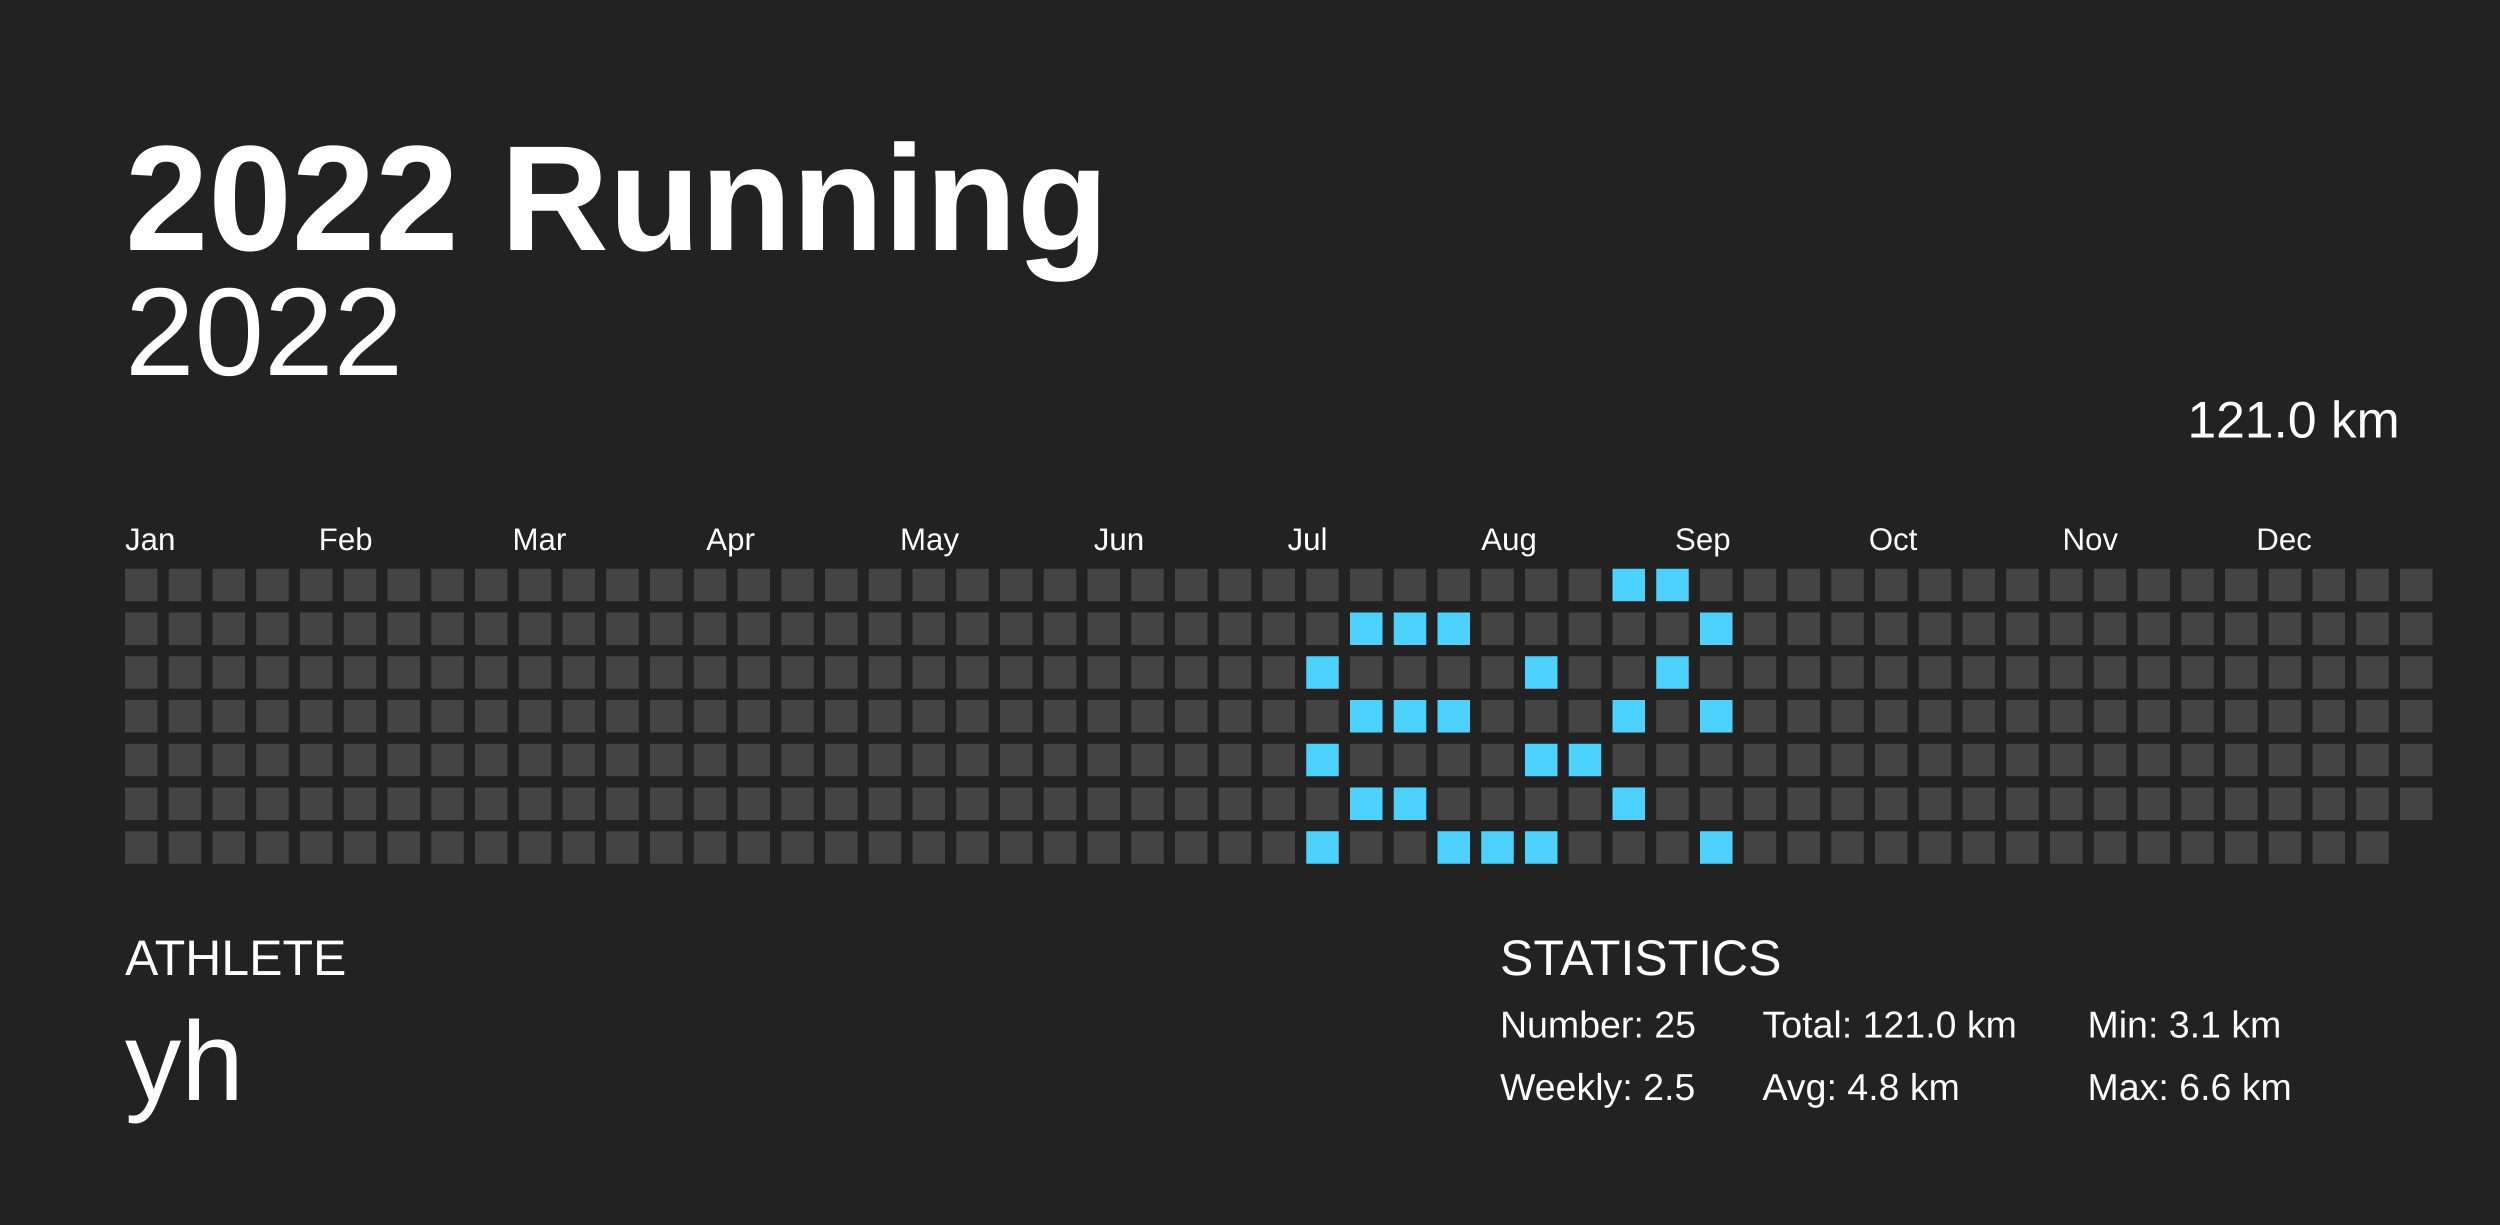
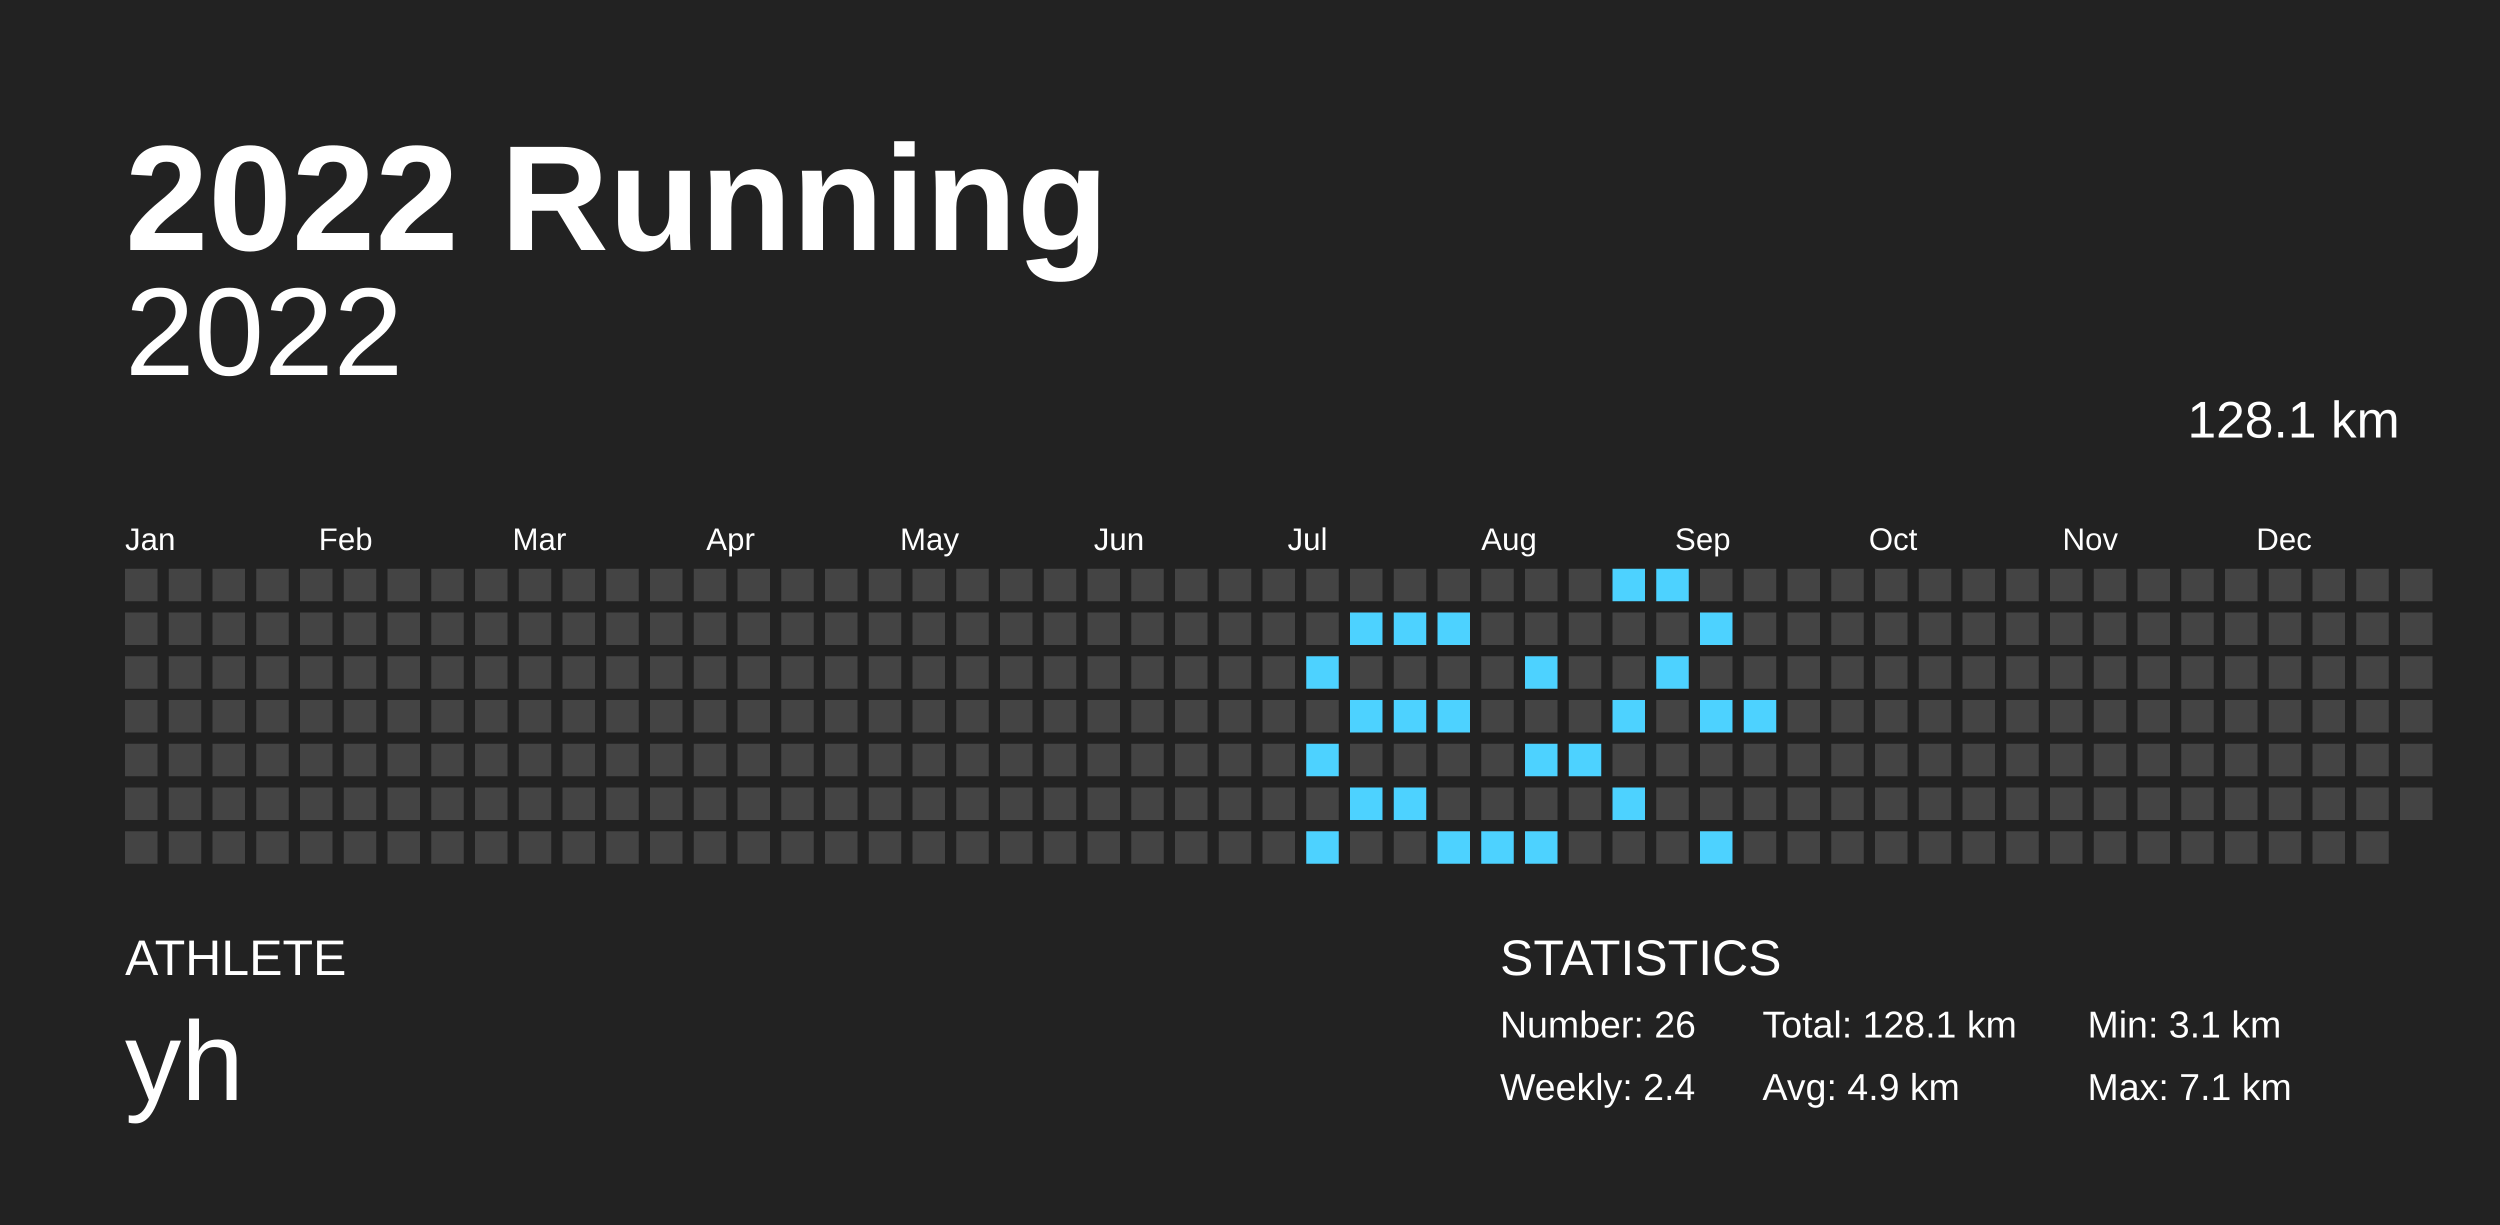
<svg xmlns="http://www.w3.org/2000/svg" baseProfile="full" height="98mm" version="1.1" viewBox="0,0,200,98" width="200mm">
  <defs />
  <rect fill="#222222" height="98" width="200" x="0" y="0" />
  <text fill="#FFFFFF" style="font-size:12px; font-family:Arial; font-weight:bold;" x="10" y="20">2022 Running</text>
  <text fill="#FFFFFF" style="font-size:4px; font-family:Arial" x="10" y="78">ATHLETE</text>
  <text fill="#FFFFFF" style="font-size:9px; font-family:Arial" x="10" y="88">yh</text>
  <text fill="#FFFFFF" style="font-size:4px; font-family:Arial" x="120" y="78">STATISTICS</text>
-   <text fill="#FFFFFF" style="font-size:3px; font-family:Arial" x="120" y="83">Number: 25</text>
-   <text fill="#FFFFFF" style="font-size:3px; font-family:Arial" x="120" y="88">Weekly: 2.5</text>
-   <text fill="#FFFFFF" style="font-size:3px; font-family:Arial" x="141" y="83">Total: 121.0 km</text>
-   <text fill="#FFFFFF" style="font-size:3px; font-family:Arial" x="141" y="88">Avg: 4.8 km</text>
+   <text fill="#FFFFFF" style="font-size:3px; font-family:Arial" x="120" y="83">Number: 26</text>
+   <text fill="#FFFFFF" style="font-size:3px; font-family:Arial" x="120" y="88">Weekly: 2.4</text>
+   <text fill="#FFFFFF" style="font-size:3px; font-family:Arial" x="141" y="83">Total: 128.1 km</text>
+   <text fill="#FFFFFF" style="font-size:3px; font-family:Arial" x="141" y="88">Avg: 4.9 km</text>
  <text fill="#FFFFFF" style="font-size:3px; font-family:Arial" x="167" y="83">Min: 3.1 km</text>
-   <text fill="#FFFFFF" style="font-size:3px; font-family:Arial" x="167" y="88">Max: 6.6 km</text>
+   <text fill="#FFFFFF" style="font-size:3px; font-family:Arial" x="167" y="88">Max: 7.1 km</text>
  <text alignment-baseline="hanging" fill="#FFFFFF" style="font-size:10.0px; font-family:Arial;" x="10" y="30">2022</text>
-   <text alignment-baseline="hanging" fill="#FFFFFF" style="font-size:4.125px; font-family:Arial;" x="175" y="35">121.0 km</text>
+   <text alignment-baseline="hanging" fill="#FFFFFF" style="font-size:4.125px; font-family:Arial;" x="175" y="35">128.1 km</text>
  <text fill="#FFFFFF" style="font-size:2.5px; font-family:Arial" x="10.0" y="44">Jan</text>
  <text fill="#FFFFFF" style="font-size:2.5px; font-family:Arial" x="25.5" y="44">Feb</text>
  <text fill="#FFFFFF" style="font-size:2.5px; font-family:Arial" x="41.0" y="44">Mar</text>
  <text fill="#FFFFFF" style="font-size:2.5px; font-family:Arial" x="56.5" y="44">Apr</text>
  <text fill="#FFFFFF" style="font-size:2.5px; font-family:Arial" x="72.0" y="44">May</text>
  <text fill="#FFFFFF" style="font-size:2.5px; font-family:Arial" x="87.5" y="44">Jun</text>
  <text fill="#FFFFFF" style="font-size:2.5px; font-family:Arial" x="103.0" y="44">Jul</text>
  <text fill="#FFFFFF" style="font-size:2.5px; font-family:Arial" x="118.5" y="44">Aug</text>
  <text fill="#FFFFFF" style="font-size:2.5px; font-family:Arial" x="134.0" y="44">Sep</text>
  <text fill="#FFFFFF" style="font-size:2.5px; font-family:Arial" x="149.5" y="44">Oct</text>
  <text fill="#FFFFFF" style="font-size:2.5px; font-family:Arial" x="165.0" y="44">Nov</text>
  <text fill="#FFFFFF" style="font-size:2.5px; font-family:Arial" x="180.5" y="44">Dec</text>
  <rect fill="#444444" height="2.6" width="2.6" x="10.0" y="45.5" />
  <rect fill="#444444" height="2.6" width="2.6" x="10.0" y="49.0" />
  <rect fill="#444444" height="2.6" width="2.6" x="10.0" y="52.5" />
  <rect fill="#444444" height="2.6" width="2.6" x="10.0" y="56.0" />
  <rect fill="#444444" height="2.6" width="2.6" x="10.0" y="59.5" />
  <rect fill="#444444" height="2.6" width="2.6" x="10.0" y="63.0" />
  <rect fill="#444444" height="2.6" width="2.6" x="10.0" y="66.5" />
  <rect fill="#444444" height="2.6" width="2.6" x="13.5" y="45.5" />
  <rect fill="#444444" height="2.6" width="2.6" x="13.5" y="49.0" />
  <rect fill="#444444" height="2.6" width="2.6" x="13.5" y="52.5" />
  <rect fill="#444444" height="2.6" width="2.6" x="13.5" y="56.0" />
  <rect fill="#444444" height="2.6" width="2.6" x="13.5" y="59.5" />
  <rect fill="#444444" height="2.6" width="2.6" x="13.5" y="63.0" />
  <rect fill="#444444" height="2.6" width="2.6" x="13.5" y="66.5" />
  <rect fill="#444444" height="2.6" width="2.6" x="17.0" y="45.5" />
  <rect fill="#444444" height="2.6" width="2.6" x="17.0" y="49.0" />
  <rect fill="#444444" height="2.6" width="2.6" x="17.0" y="52.5" />
  <rect fill="#444444" height="2.6" width="2.6" x="17.0" y="56.0" />
  <rect fill="#444444" height="2.6" width="2.6" x="17.0" y="59.5" />
  <rect fill="#444444" height="2.6" width="2.6" x="17.0" y="63.0" />
  <rect fill="#444444" height="2.6" width="2.6" x="17.0" y="66.5" />
  <rect fill="#444444" height="2.6" width="2.6" x="20.5" y="45.5" />
  <rect fill="#444444" height="2.6" width="2.6" x="20.5" y="49.0" />
  <rect fill="#444444" height="2.6" width="2.6" x="20.5" y="52.5" />
  <rect fill="#444444" height="2.6" width="2.6" x="20.5" y="56.0" />
  <rect fill="#444444" height="2.6" width="2.6" x="20.5" y="59.5" />
  <rect fill="#444444" height="2.6" width="2.6" x="20.5" y="63.0" />
  <rect fill="#444444" height="2.6" width="2.6" x="20.5" y="66.5" />
  <rect fill="#444444" height="2.6" width="2.6" x="24.0" y="45.5" />
  <rect fill="#444444" height="2.6" width="2.6" x="24.0" y="49.0" />
  <rect fill="#444444" height="2.6" width="2.6" x="24.0" y="52.5" />
  <rect fill="#444444" height="2.6" width="2.6" x="24.0" y="56.0" />
  <rect fill="#444444" height="2.6" width="2.6" x="24.0" y="59.5" />
  <rect fill="#444444" height="2.6" width="2.6" x="24.0" y="63.0" />
  <rect fill="#444444" height="2.6" width="2.6" x="24.0" y="66.5" />
  <rect fill="#444444" height="2.6" width="2.6" x="27.5" y="45.5" />
  <rect fill="#444444" height="2.6" width="2.6" x="27.5" y="49.0" />
  <rect fill="#444444" height="2.6" width="2.6" x="27.5" y="52.5" />
  <rect fill="#444444" height="2.6" width="2.6" x="27.5" y="56.0" />
  <rect fill="#444444" height="2.6" width="2.6" x="27.5" y="59.5" />
  <rect fill="#444444" height="2.6" width="2.6" x="27.5" y="63.0" />
  <rect fill="#444444" height="2.6" width="2.6" x="27.5" y="66.5" />
  <rect fill="#444444" height="2.6" width="2.6" x="31.0" y="45.5" />
  <rect fill="#444444" height="2.6" width="2.6" x="31.0" y="49.0" />
  <rect fill="#444444" height="2.6" width="2.6" x="31.0" y="52.5" />
  <rect fill="#444444" height="2.6" width="2.6" x="31.0" y="56.0" />
  <rect fill="#444444" height="2.6" width="2.6" x="31.0" y="59.5" />
  <rect fill="#444444" height="2.6" width="2.6" x="31.0" y="63.0" />
  <rect fill="#444444" height="2.6" width="2.6" x="31.0" y="66.5" />
  <rect fill="#444444" height="2.6" width="2.6" x="34.5" y="45.5" />
  <rect fill="#444444" height="2.6" width="2.6" x="34.5" y="49.0" />
  <rect fill="#444444" height="2.6" width="2.6" x="34.5" y="52.5" />
  <rect fill="#444444" height="2.6" width="2.6" x="34.5" y="56.0" />
  <rect fill="#444444" height="2.6" width="2.6" x="34.5" y="59.5" />
  <rect fill="#444444" height="2.6" width="2.6" x="34.5" y="63.0" />
  <rect fill="#444444" height="2.6" width="2.6" x="34.5" y="66.5" />
  <rect fill="#444444" height="2.6" width="2.6" x="38.0" y="45.5" />
  <rect fill="#444444" height="2.6" width="2.6" x="38.0" y="49.0" />
  <rect fill="#444444" height="2.6" width="2.6" x="38.0" y="52.5" />
  <rect fill="#444444" height="2.6" width="2.6" x="38.0" y="56.0" />
  <rect fill="#444444" height="2.6" width="2.6" x="38.0" y="59.5" />
  <rect fill="#444444" height="2.6" width="2.6" x="38.0" y="63.0" />
  <rect fill="#444444" height="2.6" width="2.6" x="38.0" y="66.5" />
  <rect fill="#444444" height="2.6" width="2.6" x="41.5" y="45.5" />
  <rect fill="#444444" height="2.6" width="2.6" x="41.5" y="49.0" />
  <rect fill="#444444" height="2.6" width="2.6" x="41.5" y="52.5" />
  <rect fill="#444444" height="2.6" width="2.6" x="41.5" y="56.0" />
  <rect fill="#444444" height="2.6" width="2.6" x="41.5" y="59.5" />
  <rect fill="#444444" height="2.6" width="2.6" x="41.5" y="63.0" />
  <rect fill="#444444" height="2.6" width="2.6" x="41.5" y="66.5" />
  <rect fill="#444444" height="2.6" width="2.6" x="45.0" y="45.5" />
  <rect fill="#444444" height="2.6" width="2.6" x="45.0" y="49.0" />
  <rect fill="#444444" height="2.6" width="2.6" x="45.0" y="52.5" />
  <rect fill="#444444" height="2.6" width="2.6" x="45.0" y="56.0" />
  <rect fill="#444444" height="2.6" width="2.6" x="45.0" y="59.5" />
  <rect fill="#444444" height="2.6" width="2.6" x="45.0" y="63.0" />
  <rect fill="#444444" height="2.6" width="2.6" x="45.0" y="66.5" />
  <rect fill="#444444" height="2.6" width="2.6" x="48.5" y="45.5" />
  <rect fill="#444444" height="2.6" width="2.6" x="48.5" y="49.0" />
  <rect fill="#444444" height="2.6" width="2.6" x="48.5" y="52.5" />
  <rect fill="#444444" height="2.6" width="2.6" x="48.5" y="56.0" />
  <rect fill="#444444" height="2.6" width="2.6" x="48.5" y="59.5" />
  <rect fill="#444444" height="2.6" width="2.6" x="48.5" y="63.0" />
  <rect fill="#444444" height="2.6" width="2.6" x="48.5" y="66.5" />
  <rect fill="#444444" height="2.6" width="2.6" x="52.0" y="45.5" />
  <rect fill="#444444" height="2.6" width="2.6" x="52.0" y="49.0" />
  <rect fill="#444444" height="2.6" width="2.6" x="52.0" y="52.5" />
  <rect fill="#444444" height="2.6" width="2.6" x="52.0" y="56.0" />
  <rect fill="#444444" height="2.6" width="2.6" x="52.0" y="59.5" />
  <rect fill="#444444" height="2.6" width="2.6" x="52.0" y="63.0" />
  <rect fill="#444444" height="2.6" width="2.6" x="52.0" y="66.5" />
  <rect fill="#444444" height="2.6" width="2.6" x="55.5" y="45.5" />
  <rect fill="#444444" height="2.6" width="2.6" x="55.5" y="49.0" />
  <rect fill="#444444" height="2.6" width="2.6" x="55.5" y="52.5" />
  <rect fill="#444444" height="2.6" width="2.6" x="55.5" y="56.0" />
  <rect fill="#444444" height="2.6" width="2.6" x="55.5" y="59.5" />
  <rect fill="#444444" height="2.6" width="2.6" x="55.5" y="63.0" />
  <rect fill="#444444" height="2.6" width="2.6" x="55.5" y="66.5" />
  <rect fill="#444444" height="2.6" width="2.6" x="59.0" y="45.5" />
  <rect fill="#444444" height="2.6" width="2.6" x="59.0" y="49.0" />
  <rect fill="#444444" height="2.6" width="2.6" x="59.0" y="52.5" />
  <rect fill="#444444" height="2.6" width="2.6" x="59.0" y="56.0" />
  <rect fill="#444444" height="2.6" width="2.6" x="59.0" y="59.5" />
  <rect fill="#444444" height="2.6" width="2.6" x="59.0" y="63.0" />
  <rect fill="#444444" height="2.6" width="2.6" x="59.0" y="66.5" />
  <rect fill="#444444" height="2.6" width="2.6" x="62.5" y="45.5" />
  <rect fill="#444444" height="2.6" width="2.6" x="62.5" y="49.0" />
  <rect fill="#444444" height="2.6" width="2.6" x="62.5" y="52.5" />
  <rect fill="#444444" height="2.6" width="2.6" x="62.5" y="56.0" />
  <rect fill="#444444" height="2.6" width="2.6" x="62.5" y="59.5" />
  <rect fill="#444444" height="2.6" width="2.6" x="62.5" y="63.0" />
  <rect fill="#444444" height="2.6" width="2.6" x="62.5" y="66.5" />
  <rect fill="#444444" height="2.6" width="2.6" x="66.0" y="45.5" />
  <rect fill="#444444" height="2.6" width="2.6" x="66.0" y="49.0" />
  <rect fill="#444444" height="2.6" width="2.6" x="66.0" y="52.5" />
  <rect fill="#444444" height="2.6" width="2.6" x="66.0" y="56.0" />
  <rect fill="#444444" height="2.6" width="2.6" x="66.0" y="59.5" />
  <rect fill="#444444" height="2.6" width="2.6" x="66.0" y="63.0" />
  <rect fill="#444444" height="2.6" width="2.6" x="66.0" y="66.5" />
  <rect fill="#444444" height="2.6" width="2.6" x="69.5" y="45.5" />
  <rect fill="#444444" height="2.6" width="2.6" x="69.5" y="49.0" />
  <rect fill="#444444" height="2.6" width="2.6" x="69.5" y="52.5" />
  <rect fill="#444444" height="2.6" width="2.6" x="69.5" y="56.0" />
  <rect fill="#444444" height="2.6" width="2.6" x="69.5" y="59.5" />
  <rect fill="#444444" height="2.6" width="2.6" x="69.5" y="63.0" />
  <rect fill="#444444" height="2.6" width="2.6" x="69.5" y="66.5" />
  <rect fill="#444444" height="2.6" width="2.6" x="73.0" y="45.5" />
  <rect fill="#444444" height="2.6" width="2.6" x="73.0" y="49.0" />
  <rect fill="#444444" height="2.6" width="2.6" x="73.0" y="52.5" />
  <rect fill="#444444" height="2.6" width="2.6" x="73.0" y="56.0" />
  <rect fill="#444444" height="2.6" width="2.6" x="73.0" y="59.5" />
  <rect fill="#444444" height="2.6" width="2.6" x="73.0" y="63.0" />
  <rect fill="#444444" height="2.6" width="2.6" x="73.0" y="66.5" />
  <rect fill="#444444" height="2.6" width="2.6" x="76.5" y="45.5" />
  <rect fill="#444444" height="2.6" width="2.6" x="76.5" y="49.0" />
  <rect fill="#444444" height="2.6" width="2.6" x="76.5" y="52.5" />
  <rect fill="#444444" height="2.6" width="2.6" x="76.5" y="56.0" />
  <rect fill="#444444" height="2.6" width="2.6" x="76.5" y="59.5" />
  <rect fill="#444444" height="2.6" width="2.6" x="76.5" y="63.0" />
  <rect fill="#444444" height="2.6" width="2.6" x="76.5" y="66.5" />
  <rect fill="#444444" height="2.6" width="2.6" x="80.0" y="45.5" />
  <rect fill="#444444" height="2.6" width="2.6" x="80.0" y="49.0" />
  <rect fill="#444444" height="2.6" width="2.6" x="80.0" y="52.5" />
  <rect fill="#444444" height="2.6" width="2.6" x="80.0" y="56.0" />
  <rect fill="#444444" height="2.6" width="2.6" x="80.0" y="59.5" />
  <rect fill="#444444" height="2.6" width="2.6" x="80.0" y="63.0" />
  <rect fill="#444444" height="2.6" width="2.6" x="80.0" y="66.5" />
  <rect fill="#444444" height="2.6" width="2.6" x="83.5" y="45.5" />
  <rect fill="#444444" height="2.6" width="2.6" x="83.5" y="49.0" />
  <rect fill="#444444" height="2.6" width="2.6" x="83.5" y="52.5" />
  <rect fill="#444444" height="2.6" width="2.6" x="83.5" y="56.0" />
  <rect fill="#444444" height="2.6" width="2.6" x="83.5" y="59.5" />
  <rect fill="#444444" height="2.6" width="2.6" x="83.5" y="63.0" />
  <rect fill="#444444" height="2.6" width="2.6" x="83.5" y="66.5" />
  <rect fill="#444444" height="2.6" width="2.6" x="87.0" y="45.5" />
  <rect fill="#444444" height="2.6" width="2.6" x="87.0" y="49.0" />
  <rect fill="#444444" height="2.6" width="2.6" x="87.0" y="52.5" />
  <rect fill="#444444" height="2.6" width="2.6" x="87.0" y="56.0" />
  <rect fill="#444444" height="2.6" width="2.6" x="87.0" y="59.5" />
  <rect fill="#444444" height="2.6" width="2.6" x="87.0" y="63.0" />
  <rect fill="#444444" height="2.6" width="2.6" x="87.0" y="66.5" />
  <rect fill="#444444" height="2.6" width="2.6" x="90.5" y="45.5" />
  <rect fill="#444444" height="2.6" width="2.6" x="90.5" y="49.0" />
  <rect fill="#444444" height="2.6" width="2.6" x="90.5" y="52.5" />
  <rect fill="#444444" height="2.6" width="2.6" x="90.5" y="56.0" />
  <rect fill="#444444" height="2.6" width="2.6" x="90.5" y="59.5" />
  <rect fill="#444444" height="2.6" width="2.6" x="90.5" y="63.0" />
  <rect fill="#444444" height="2.6" width="2.6" x="90.5" y="66.5" />
  <rect fill="#444444" height="2.6" width="2.6" x="94.0" y="45.5" />
  <rect fill="#444444" height="2.6" width="2.6" x="94.0" y="49.0" />
  <rect fill="#444444" height="2.6" width="2.6" x="94.0" y="52.5" />
  <rect fill="#444444" height="2.6" width="2.6" x="94.0" y="56.0" />
  <rect fill="#444444" height="2.6" width="2.6" x="94.0" y="59.5" />
  <rect fill="#444444" height="2.6" width="2.6" x="94.0" y="63.0" />
  <rect fill="#444444" height="2.6" width="2.6" x="94.0" y="66.5" />
  <rect fill="#444444" height="2.6" width="2.6" x="97.5" y="45.5" />
  <rect fill="#444444" height="2.6" width="2.6" x="97.5" y="49.0" />
  <rect fill="#444444" height="2.6" width="2.6" x="97.5" y="52.5" />
  <rect fill="#444444" height="2.6" width="2.6" x="97.5" y="56.0" />
  <rect fill="#444444" height="2.6" width="2.6" x="97.5" y="59.5" />
  <rect fill="#444444" height="2.6" width="2.6" x="97.5" y="63.0" />
  <rect fill="#444444" height="2.6" width="2.6" x="97.5" y="66.5" />
  <rect fill="#444444" height="2.6" width="2.6" x="101.0" y="45.5" />
  <rect fill="#444444" height="2.6" width="2.6" x="101.0" y="49.0" />
  <rect fill="#444444" height="2.6" width="2.6" x="101.0" y="52.5" />
  <rect fill="#444444" height="2.6" width="2.6" x="101.0" y="56.0" />
  <rect fill="#444444" height="2.6" width="2.6" x="101.0" y="59.5" />
  <rect fill="#444444" height="2.6" width="2.6" x="101.0" y="63.0" />
  <rect fill="#444444" height="2.6" width="2.6" x="101.0" y="66.5" />
  <rect fill="#444444" height="2.6" width="2.6" x="104.5" y="45.5" />
  <rect fill="#444444" height="2.6" width="2.6" x="104.5" y="49.0" />
  <rect fill="#4dd2ff" height="2.6" width="2.6" x="104.5" y="52.5" />
  <rect fill="#444444" height="2.6" width="2.6" x="104.5" y="56.0" />
  <rect fill="#4dd2ff" height="2.6" width="2.6" x="104.5" y="59.5" />
  <rect fill="#444444" height="2.6" width="2.6" x="104.5" y="63.0" />
  <rect fill="#4dd2ff" height="2.6" width="2.6" x="104.5" y="66.5" />
  <rect fill="#444444" height="2.6" width="2.6" x="108.0" y="45.5" />
  <rect fill="#4dd2ff" height="2.6" width="2.6" x="108.0" y="49.0" />
  <rect fill="#444444" height="2.6" width="2.6" x="108.0" y="52.5" />
  <rect fill="#4dd2ff" height="2.6" width="2.6" x="108.0" y="56.0" />
  <rect fill="#444444" height="2.6" width="2.6" x="108.0" y="59.5" />
  <rect fill="#4dd2ff" height="2.6" width="2.6" x="108.0" y="63.0" />
  <rect fill="#444444" height="2.6" width="2.6" x="108.0" y="66.5" />
  <rect fill="#444444" height="2.6" width="2.6" x="111.5" y="45.5" />
  <rect fill="#4dd2ff" height="2.6" width="2.6" x="111.5" y="49.0" />
  <rect fill="#444444" height="2.6" width="2.6" x="111.5" y="52.5" />
  <rect fill="#4dd2ff" height="2.6" width="2.6" x="111.5" y="56.0" />
  <rect fill="#444444" height="2.6" width="2.6" x="111.5" y="59.5" />
  <rect fill="#4dd2ff" height="2.6" width="2.6" x="111.5" y="63.0" />
  <rect fill="#444444" height="2.6" width="2.6" x="111.5" y="66.5" />
  <rect fill="#444444" height="2.6" width="2.6" x="115.0" y="45.5" />
  <rect fill="#4dd2ff" height="2.6" width="2.6" x="115.0" y="49.0" />
  <rect fill="#444444" height="2.6" width="2.6" x="115.0" y="52.5" />
  <rect fill="#4dd2ff" height="2.6" width="2.6" x="115.0" y="56.0" />
  <rect fill="#444444" height="2.6" width="2.6" x="115.0" y="59.5" />
  <rect fill="#444444" height="2.6" width="2.6" x="115.0" y="63.0" />
  <rect fill="#4dd2ff" height="2.6" width="2.6" x="115.0" y="66.5" />
  <rect fill="#444444" height="2.6" width="2.6" x="118.5" y="45.5" />
  <rect fill="#444444" height="2.6" width="2.6" x="118.5" y="49.0" />
  <rect fill="#444444" height="2.6" width="2.6" x="118.5" y="52.5" />
  <rect fill="#444444" height="2.6" width="2.6" x="118.5" y="56.0" />
  <rect fill="#444444" height="2.6" width="2.6" x="118.5" y="59.5" />
  <rect fill="#444444" height="2.6" width="2.6" x="118.5" y="63.0" />
  <rect fill="#4dd2ff" height="2.6" width="2.6" x="118.5" y="66.5" />
  <rect fill="#444444" height="2.6" width="2.6" x="122.0" y="45.5" />
  <rect fill="#444444" height="2.6" width="2.6" x="122.0" y="49.0" />
  <rect fill="#4dd2ff" height="2.6" width="2.6" x="122.0" y="52.5" />
  <rect fill="#444444" height="2.6" width="2.6" x="122.0" y="56.0" />
  <rect fill="#4dd2ff" height="2.6" width="2.6" x="122.0" y="59.5" />
  <rect fill="#444444" height="2.6" width="2.6" x="122.0" y="63.0" />
  <rect fill="#4dd2ff" height="2.6" width="2.6" x="122.0" y="66.5" />
  <rect fill="#444444" height="2.6" width="2.6" x="125.5" y="45.5" />
  <rect fill="#444444" height="2.6" width="2.6" x="125.5" y="49.0" />
  <rect fill="#444444" height="2.6" width="2.6" x="125.5" y="52.5" />
  <rect fill="#444444" height="2.6" width="2.6" x="125.5" y="56.0" />
  <rect fill="#4dd2ff" height="2.6" width="2.6" x="125.5" y="59.5" />
  <rect fill="#444444" height="2.6" width="2.6" x="125.5" y="63.0" />
  <rect fill="#444444" height="2.6" width="2.6" x="125.5" y="66.5" />
  <rect fill="#4dd2ff" height="2.6" width="2.6" x="129.0" y="45.5" />
  <rect fill="#444444" height="2.6" width="2.6" x="129.0" y="49.0" />
  <rect fill="#444444" height="2.6" width="2.6" x="129.0" y="52.5" />
  <rect fill="#4dd2ff" height="2.6" width="2.6" x="129.0" y="56.0" />
  <rect fill="#444444" height="2.6" width="2.6" x="129.0" y="59.5" />
  <rect fill="#4dd2ff" height="2.6" width="2.6" x="129.0" y="63.0" />
  <rect fill="#444444" height="2.6" width="2.6" x="129.0" y="66.5" />
  <rect fill="#4dd2ff" height="2.6" width="2.6" x="132.5" y="45.5" />
  <rect fill="#444444" height="2.6" width="2.6" x="132.5" y="49.0" />
  <rect fill="#4dd2ff" height="2.6" width="2.6" x="132.5" y="52.5" />
  <rect fill="#444444" height="2.6" width="2.6" x="132.5" y="56.0" />
  <rect fill="#444444" height="2.6" width="2.6" x="132.5" y="59.5" />
  <rect fill="#444444" height="2.6" width="2.6" x="132.5" y="63.0" />
  <rect fill="#444444" height="2.6" width="2.6" x="132.5" y="66.5" />
  <rect fill="#444444" height="2.6" width="2.6" x="136.0" y="45.5" />
  <rect fill="#4dd2ff" height="2.6" width="2.6" x="136.0" y="49.0" />
  <rect fill="#444444" height="2.6" width="2.6" x="136.0" y="52.5" />
  <rect fill="#4dd2ff" height="2.6" width="2.6" x="136.0" y="56.0" />
  <rect fill="#444444" height="2.6" width="2.6" x="136.0" y="59.5" />
  <rect fill="#444444" height="2.6" width="2.6" x="136.0" y="63.0" />
  <rect fill="#4dd2ff" height="2.6" width="2.6" x="136.0" y="66.5" />
  <rect fill="#444444" height="2.6" width="2.6" x="139.5" y="45.5" />
  <rect fill="#444444" height="2.6" width="2.6" x="139.5" y="49.0" />
  <rect fill="#444444" height="2.6" width="2.6" x="139.5" y="52.5" />
-   <rect fill="#444444" height="2.6" width="2.6" x="139.5" y="56.0" />
+   <rect fill="#4dd2ff" height="2.6" width="2.6" x="139.5" y="56.0" />
  <rect fill="#444444" height="2.6" width="2.6" x="139.5" y="59.5" />
  <rect fill="#444444" height="2.6" width="2.6" x="139.5" y="63.0" />
  <rect fill="#444444" height="2.6" width="2.6" x="139.5" y="66.5" />
  <rect fill="#444444" height="2.6" width="2.6" x="143.0" y="45.5" />
  <rect fill="#444444" height="2.6" width="2.6" x="143.0" y="49.0" />
  <rect fill="#444444" height="2.6" width="2.6" x="143.0" y="52.5" />
  <rect fill="#444444" height="2.6" width="2.6" x="143.0" y="56.0" />
  <rect fill="#444444" height="2.6" width="2.6" x="143.0" y="59.5" />
  <rect fill="#444444" height="2.6" width="2.6" x="143.0" y="63.0" />
  <rect fill="#444444" height="2.6" width="2.6" x="143.0" y="66.5" />
  <rect fill="#444444" height="2.6" width="2.6" x="146.5" y="45.5" />
  <rect fill="#444444" height="2.6" width="2.6" x="146.5" y="49.0" />
  <rect fill="#444444" height="2.6" width="2.6" x="146.5" y="52.5" />
  <rect fill="#444444" height="2.6" width="2.6" x="146.5" y="56.0" />
  <rect fill="#444444" height="2.6" width="2.6" x="146.5" y="59.5" />
  <rect fill="#444444" height="2.6" width="2.6" x="146.5" y="63.0" />
  <rect fill="#444444" height="2.6" width="2.6" x="146.5" y="66.5" />
  <rect fill="#444444" height="2.6" width="2.6" x="150.0" y="45.5" />
  <rect fill="#444444" height="2.6" width="2.6" x="150.0" y="49.0" />
  <rect fill="#444444" height="2.6" width="2.6" x="150.0" y="52.5" />
  <rect fill="#444444" height="2.6" width="2.6" x="150.0" y="56.0" />
  <rect fill="#444444" height="2.6" width="2.6" x="150.0" y="59.5" />
  <rect fill="#444444" height="2.6" width="2.6" x="150.0" y="63.0" />
  <rect fill="#444444" height="2.6" width="2.6" x="150.0" y="66.5" />
  <rect fill="#444444" height="2.6" width="2.6" x="153.5" y="45.5" />
  <rect fill="#444444" height="2.6" width="2.6" x="153.5" y="49.0" />
  <rect fill="#444444" height="2.6" width="2.6" x="153.5" y="52.5" />
  <rect fill="#444444" height="2.6" width="2.6" x="153.5" y="56.0" />
  <rect fill="#444444" height="2.6" width="2.6" x="153.5" y="59.5" />
  <rect fill="#444444" height="2.6" width="2.6" x="153.5" y="63.0" />
  <rect fill="#444444" height="2.6" width="2.6" x="153.5" y="66.5" />
  <rect fill="#444444" height="2.6" width="2.6" x="157.0" y="45.5" />
  <rect fill="#444444" height="2.6" width="2.6" x="157.0" y="49.0" />
  <rect fill="#444444" height="2.6" width="2.6" x="157.0" y="52.5" />
  <rect fill="#444444" height="2.6" width="2.6" x="157.0" y="56.0" />
  <rect fill="#444444" height="2.6" width="2.6" x="157.0" y="59.5" />
  <rect fill="#444444" height="2.6" width="2.6" x="157.0" y="63.0" />
  <rect fill="#444444" height="2.6" width="2.6" x="157.0" y="66.5" />
  <rect fill="#444444" height="2.6" width="2.6" x="160.5" y="45.5" />
  <rect fill="#444444" height="2.6" width="2.6" x="160.5" y="49.0" />
  <rect fill="#444444" height="2.6" width="2.6" x="160.5" y="52.5" />
  <rect fill="#444444" height="2.6" width="2.6" x="160.5" y="56.0" />
  <rect fill="#444444" height="2.6" width="2.6" x="160.5" y="59.5" />
  <rect fill="#444444" height="2.6" width="2.6" x="160.5" y="63.0" />
  <rect fill="#444444" height="2.6" width="2.6" x="160.5" y="66.5" />
  <rect fill="#444444" height="2.6" width="2.6" x="164.0" y="45.5" />
  <rect fill="#444444" height="2.6" width="2.6" x="164.0" y="49.0" />
  <rect fill="#444444" height="2.6" width="2.6" x="164.0" y="52.5" />
  <rect fill="#444444" height="2.6" width="2.6" x="164.0" y="56.0" />
  <rect fill="#444444" height="2.6" width="2.6" x="164.0" y="59.5" />
  <rect fill="#444444" height="2.6" width="2.6" x="164.0" y="63.0" />
  <rect fill="#444444" height="2.6" width="2.6" x="164.0" y="66.5" />
  <rect fill="#444444" height="2.6" width="2.6" x="167.5" y="45.5" />
  <rect fill="#444444" height="2.6" width="2.6" x="167.5" y="49.0" />
  <rect fill="#444444" height="2.6" width="2.6" x="167.5" y="52.5" />
  <rect fill="#444444" height="2.6" width="2.6" x="167.5" y="56.0" />
  <rect fill="#444444" height="2.6" width="2.6" x="167.5" y="59.5" />
  <rect fill="#444444" height="2.6" width="2.6" x="167.5" y="63.0" />
  <rect fill="#444444" height="2.6" width="2.6" x="167.5" y="66.5" />
  <rect fill="#444444" height="2.6" width="2.6" x="171.0" y="45.5" />
  <rect fill="#444444" height="2.6" width="2.6" x="171.0" y="49.0" />
  <rect fill="#444444" height="2.6" width="2.6" x="171.0" y="52.5" />
  <rect fill="#444444" height="2.6" width="2.6" x="171.0" y="56.0" />
  <rect fill="#444444" height="2.6" width="2.6" x="171.0" y="59.5" />
  <rect fill="#444444" height="2.6" width="2.6" x="171.0" y="63.0" />
  <rect fill="#444444" height="2.6" width="2.6" x="171.0" y="66.5" />
  <rect fill="#444444" height="2.6" width="2.6" x="174.5" y="45.5" />
  <rect fill="#444444" height="2.6" width="2.6" x="174.5" y="49.0" />
  <rect fill="#444444" height="2.6" width="2.6" x="174.5" y="52.5" />
  <rect fill="#444444" height="2.6" width="2.6" x="174.5" y="56.0" />
  <rect fill="#444444" height="2.6" width="2.6" x="174.5" y="59.5" />
  <rect fill="#444444" height="2.6" width="2.6" x="174.5" y="63.0" />
  <rect fill="#444444" height="2.6" width="2.6" x="174.5" y="66.5" />
  <rect fill="#444444" height="2.6" width="2.6" x="178.0" y="45.5" />
  <rect fill="#444444" height="2.6" width="2.6" x="178.0" y="49.0" />
  <rect fill="#444444" height="2.6" width="2.6" x="178.0" y="52.5" />
  <rect fill="#444444" height="2.6" width="2.6" x="178.0" y="56.0" />
  <rect fill="#444444" height="2.6" width="2.6" x="178.0" y="59.5" />
  <rect fill="#444444" height="2.6" width="2.6" x="178.0" y="63.0" />
  <rect fill="#444444" height="2.6" width="2.6" x="178.0" y="66.5" />
  <rect fill="#444444" height="2.6" width="2.6" x="181.5" y="45.5" />
  <rect fill="#444444" height="2.6" width="2.6" x="181.5" y="49.0" />
  <rect fill="#444444" height="2.6" width="2.6" x="181.5" y="52.5" />
  <rect fill="#444444" height="2.6" width="2.6" x="181.5" y="56.0" />
  <rect fill="#444444" height="2.6" width="2.6" x="181.5" y="59.5" />
  <rect fill="#444444" height="2.6" width="2.6" x="181.5" y="63.0" />
  <rect fill="#444444" height="2.6" width="2.6" x="181.5" y="66.5" />
  <rect fill="#444444" height="2.6" width="2.6" x="185.0" y="45.5" />
  <rect fill="#444444" height="2.6" width="2.6" x="185.0" y="49.0" />
  <rect fill="#444444" height="2.6" width="2.6" x="185.0" y="52.5" />
  <rect fill="#444444" height="2.6" width="2.6" x="185.0" y="56.0" />
  <rect fill="#444444" height="2.6" width="2.6" x="185.0" y="59.5" />
  <rect fill="#444444" height="2.6" width="2.6" x="185.0" y="63.0" />
  <rect fill="#444444" height="2.6" width="2.6" x="185.0" y="66.5" />
  <rect fill="#444444" height="2.6" width="2.6" x="188.5" y="45.5" />
  <rect fill="#444444" height="2.6" width="2.6" x="188.5" y="49.0" />
  <rect fill="#444444" height="2.6" width="2.6" x="188.5" y="52.5" />
  <rect fill="#444444" height="2.6" width="2.6" x="188.5" y="56.0" />
  <rect fill="#444444" height="2.6" width="2.6" x="188.5" y="59.5" />
  <rect fill="#444444" height="2.6" width="2.6" x="188.5" y="63.0" />
  <rect fill="#444444" height="2.6" width="2.6" x="188.5" y="66.5" />
  <rect fill="#444444" height="2.6" width="2.6" x="192.0" y="45.5" />
  <rect fill="#444444" height="2.6" width="2.6" x="192.0" y="49.0" />
  <rect fill="#444444" height="2.6" width="2.6" x="192.0" y="52.5" />
  <rect fill="#444444" height="2.6" width="2.6" x="192.0" y="56.0" />
  <rect fill="#444444" height="2.6" width="2.6" x="192.0" y="59.5" />
  <rect fill="#444444" height="2.6" width="2.6" x="192.0" y="63.0" />
</svg>
